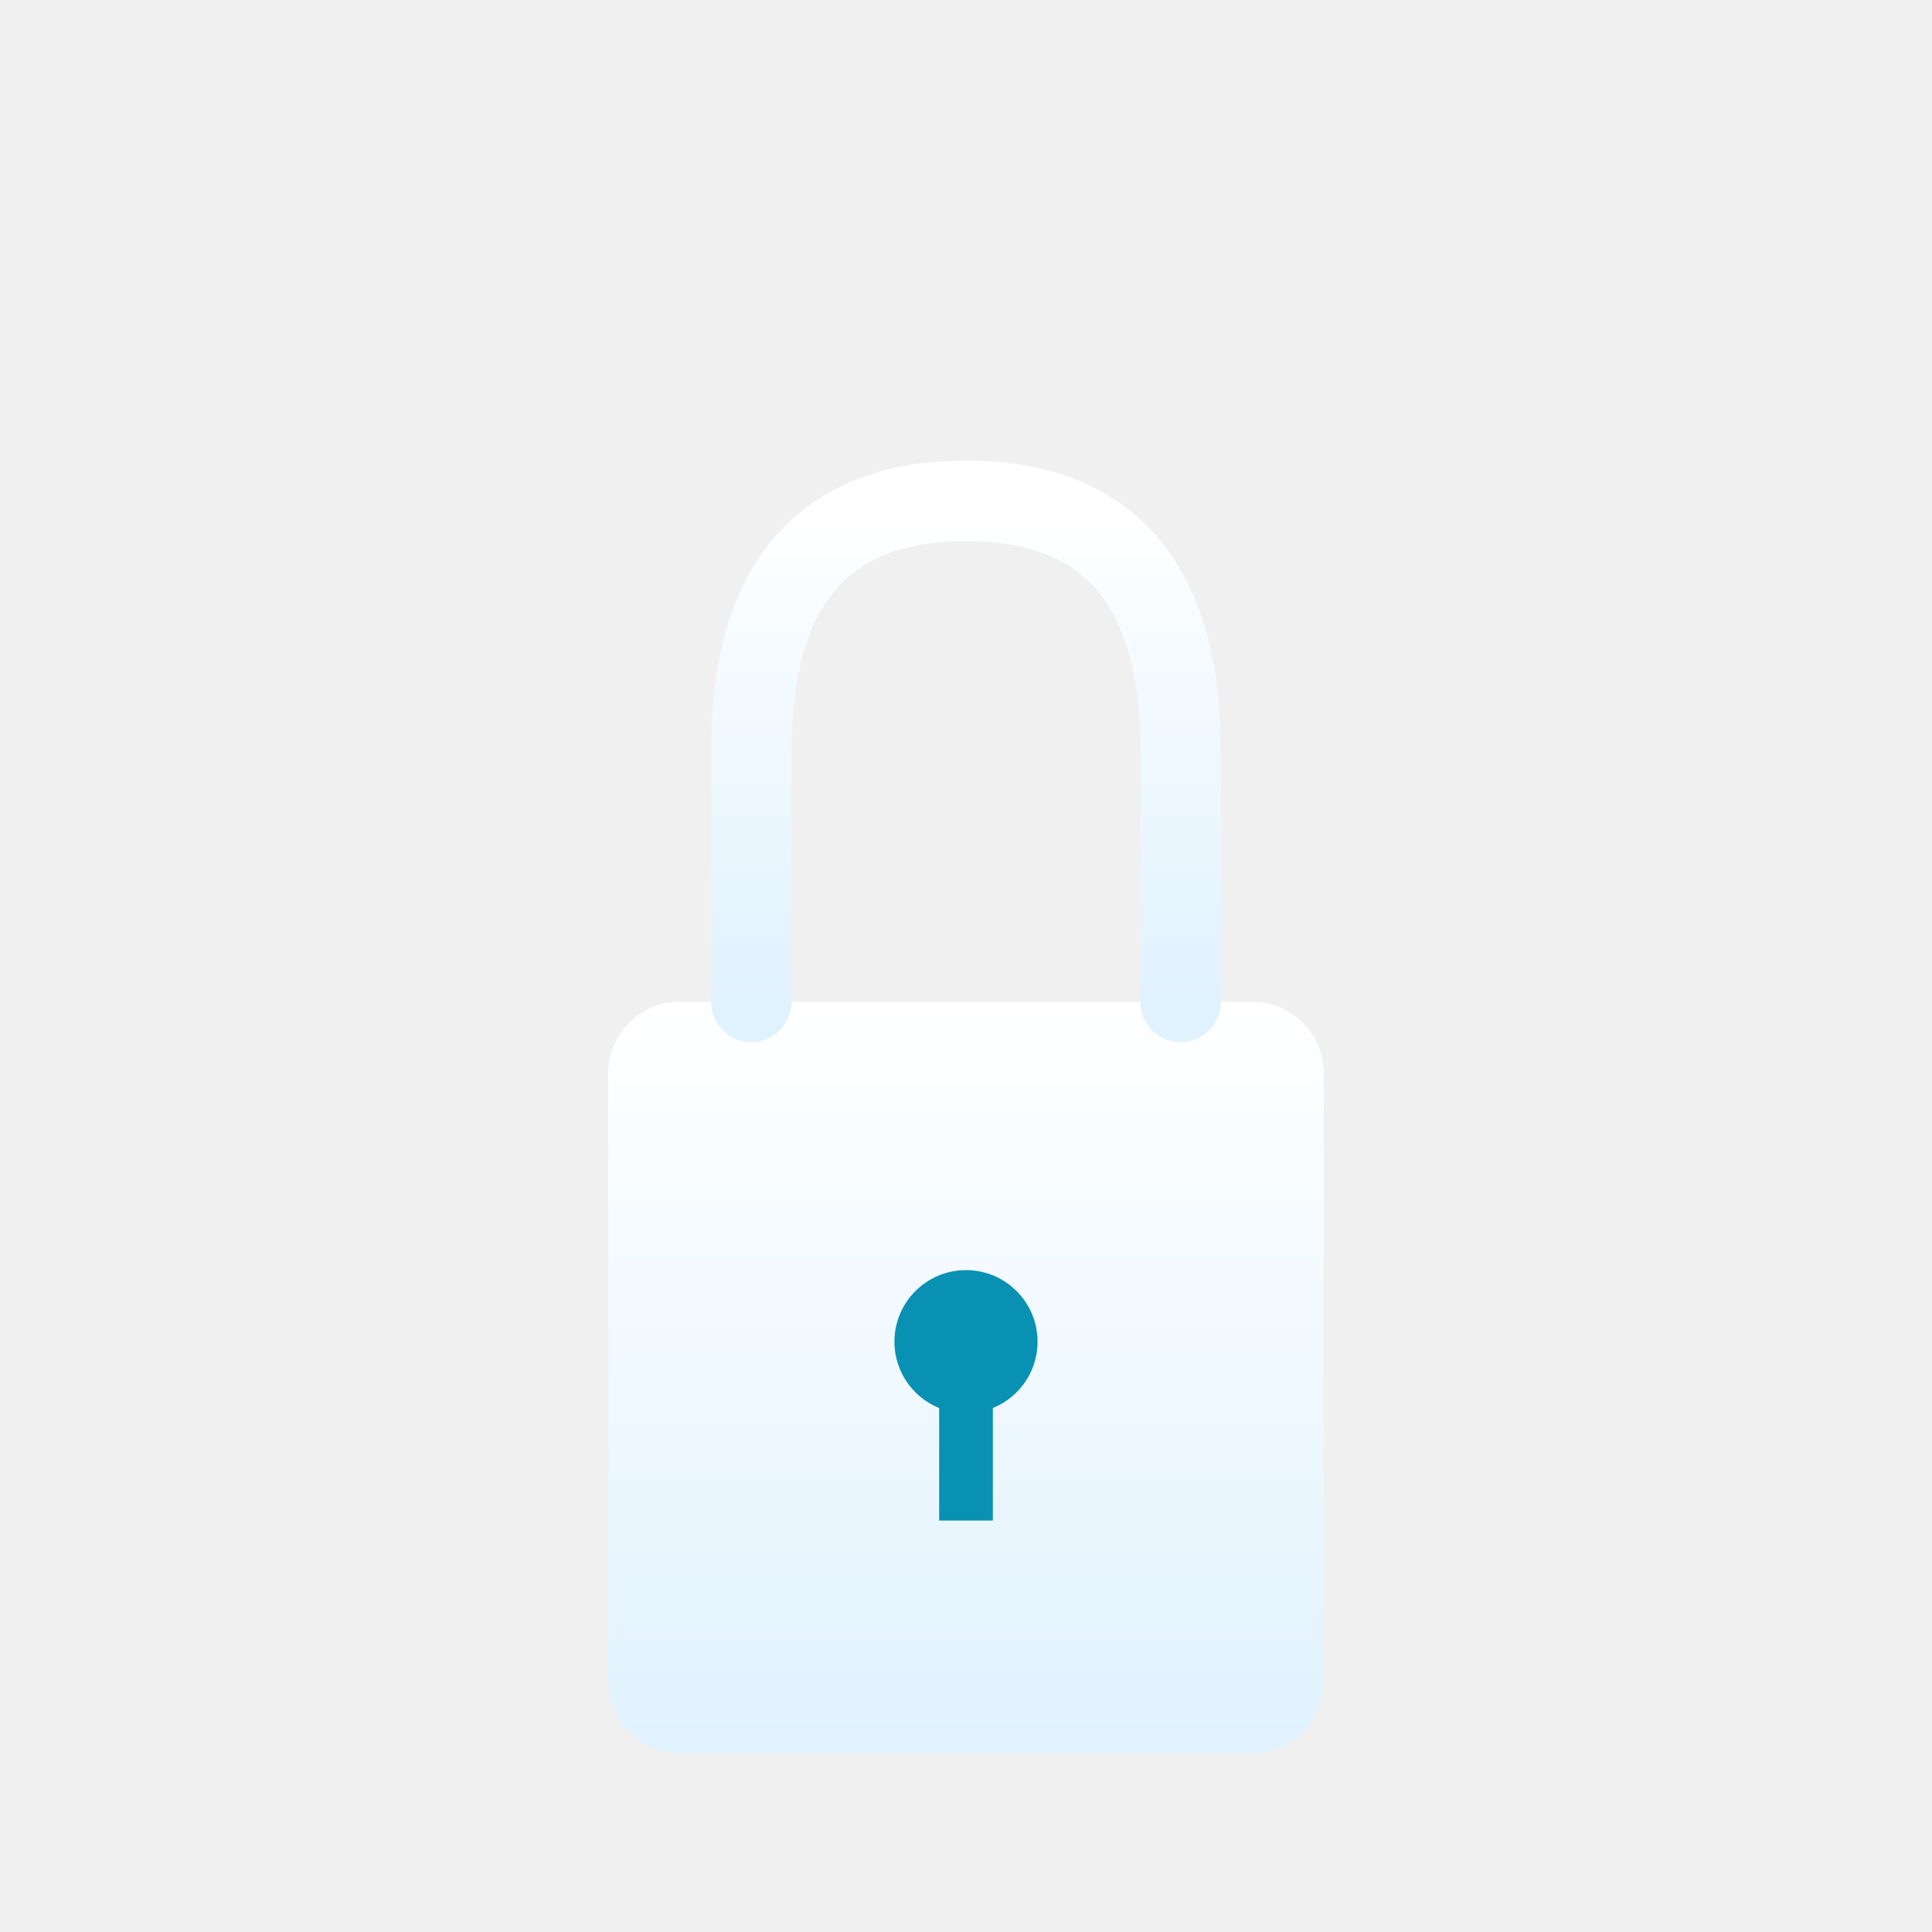
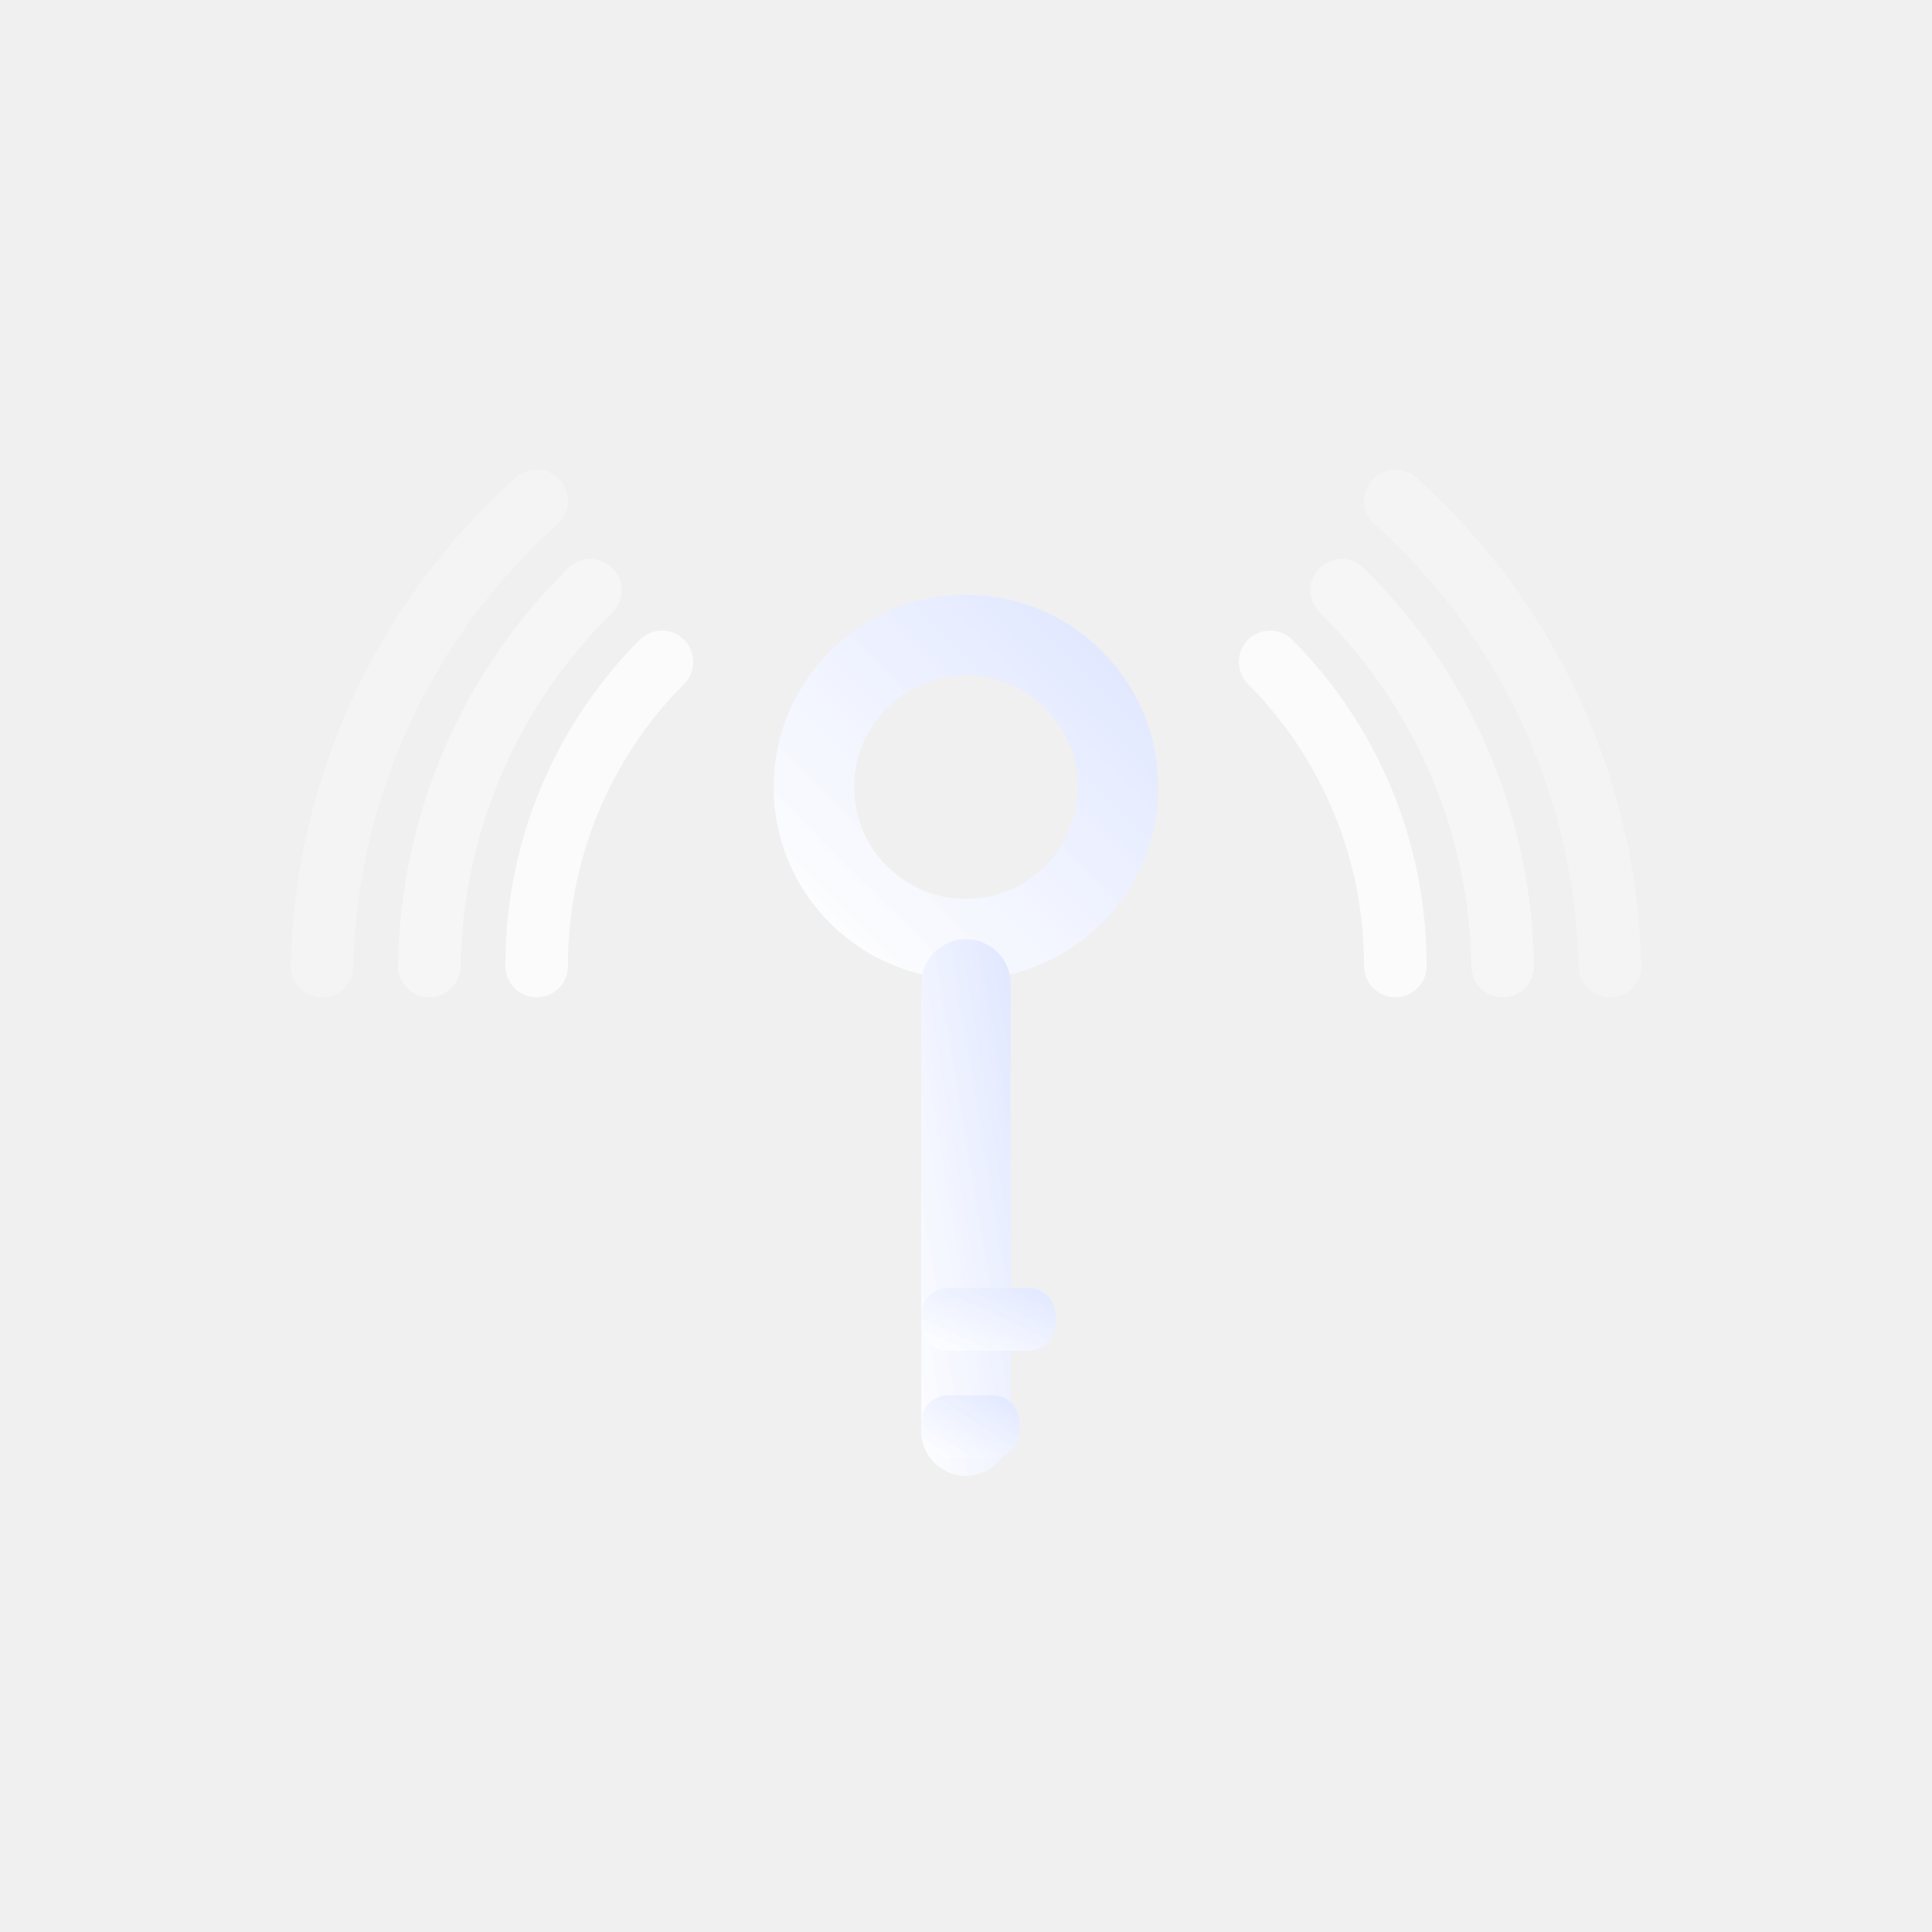
<svg xmlns="http://www.w3.org/2000/svg" viewBox="0 0 108 108" width="108" height="108">
  <defs>
-     <linearGradient id="lockGradFG" x1="0%" y1="0%" x2="0%" y2="100%">
-       <stop offset="0%" stop-color="#ffffff" />
-       <stop offset="100%" stop-color="#e0f2fe" />
+     <linearGradient id="keyGradient" x1="0%" y1="100%" x2="100%" y2="0%">
+       <stop offset="0%" stop-color="#ffffff" stop-opacity="0.95" />
+       <stop offset="100%" stop-color="#e0e7ff" stop-opacity="1" />
    </linearGradient>
  </defs>
-   <g transform="translate(0, 10)">
-     <rect x="34" y="46" width="40" height="42" rx="4" ry="4" fill="url(#lockGradFG)" />
-     <circle cx="54" cy="65" r="4" fill="#0891b2" />
-     <rect x="52.5" y="65" width="3" height="10" fill="#0891b2" />
+   <g transform="translate(54, 54)">
+     <path d="M -36,0 A 36,36 0 0,1 -24,-26" fill="none" stroke="#ffffff" stroke-width="3.5" stroke-linecap="round" stroke-opacity="0.25" />
+     <path d="M -30,0 A 30,30 0 0,1 -21,-21" fill="none" stroke="#ffffff" stroke-width="3.5" stroke-linecap="round" stroke-opacity="0.4" />
+     <path d="M -24,0 A 24,24 0 0,1 -17,-17" fill="none" stroke="#ffffff" stroke-width="3.5" stroke-linecap="round" stroke-opacity="0.7" />
+     <path d="M 36,0 A 36,36 0 0,0 24,-26" fill="none" stroke="#ffffff" stroke-width="3.5" stroke-linecap="round" stroke-opacity="0.25" />
+     <path d="M 30,0 A 30,30 0 0,0 21,-21" fill="none" stroke="#ffffff" stroke-width="3.5" stroke-linecap="round" stroke-opacity="0.4" />
+     <path d="M 24,0 A 24,24 0 0,0 17,-17" fill="none" stroke="#ffffff" stroke-width="3.5" stroke-linecap="round" stroke-opacity="0.7" />
+     <circle cx="0" cy="-10" r="8.5" fill="none" stroke="url(#keyGradient)" stroke-width="4.5" />
+     <rect x="-2.5" y="-1.5" width="5" height="30" rx="2.5" fill="url(#keyGradient)" />
+     <rect x="-2.5" y="18" width="7.5" height="3.5" rx="1.5" fill="url(#keyGradient)" />
+     <rect x="-2.5" y="24" width="5.5" height="3.5" rx="1.5" fill="url(#keyGradient)" />
  </g>
-   <path d="M 42 56 L 42 42 Q 42 28, 54 28 Q 66 28, 66 42 L 66 56" fill="none" stroke="url(#lockGradFG)" stroke-width="4.5" stroke-linecap="round" />
</svg>
